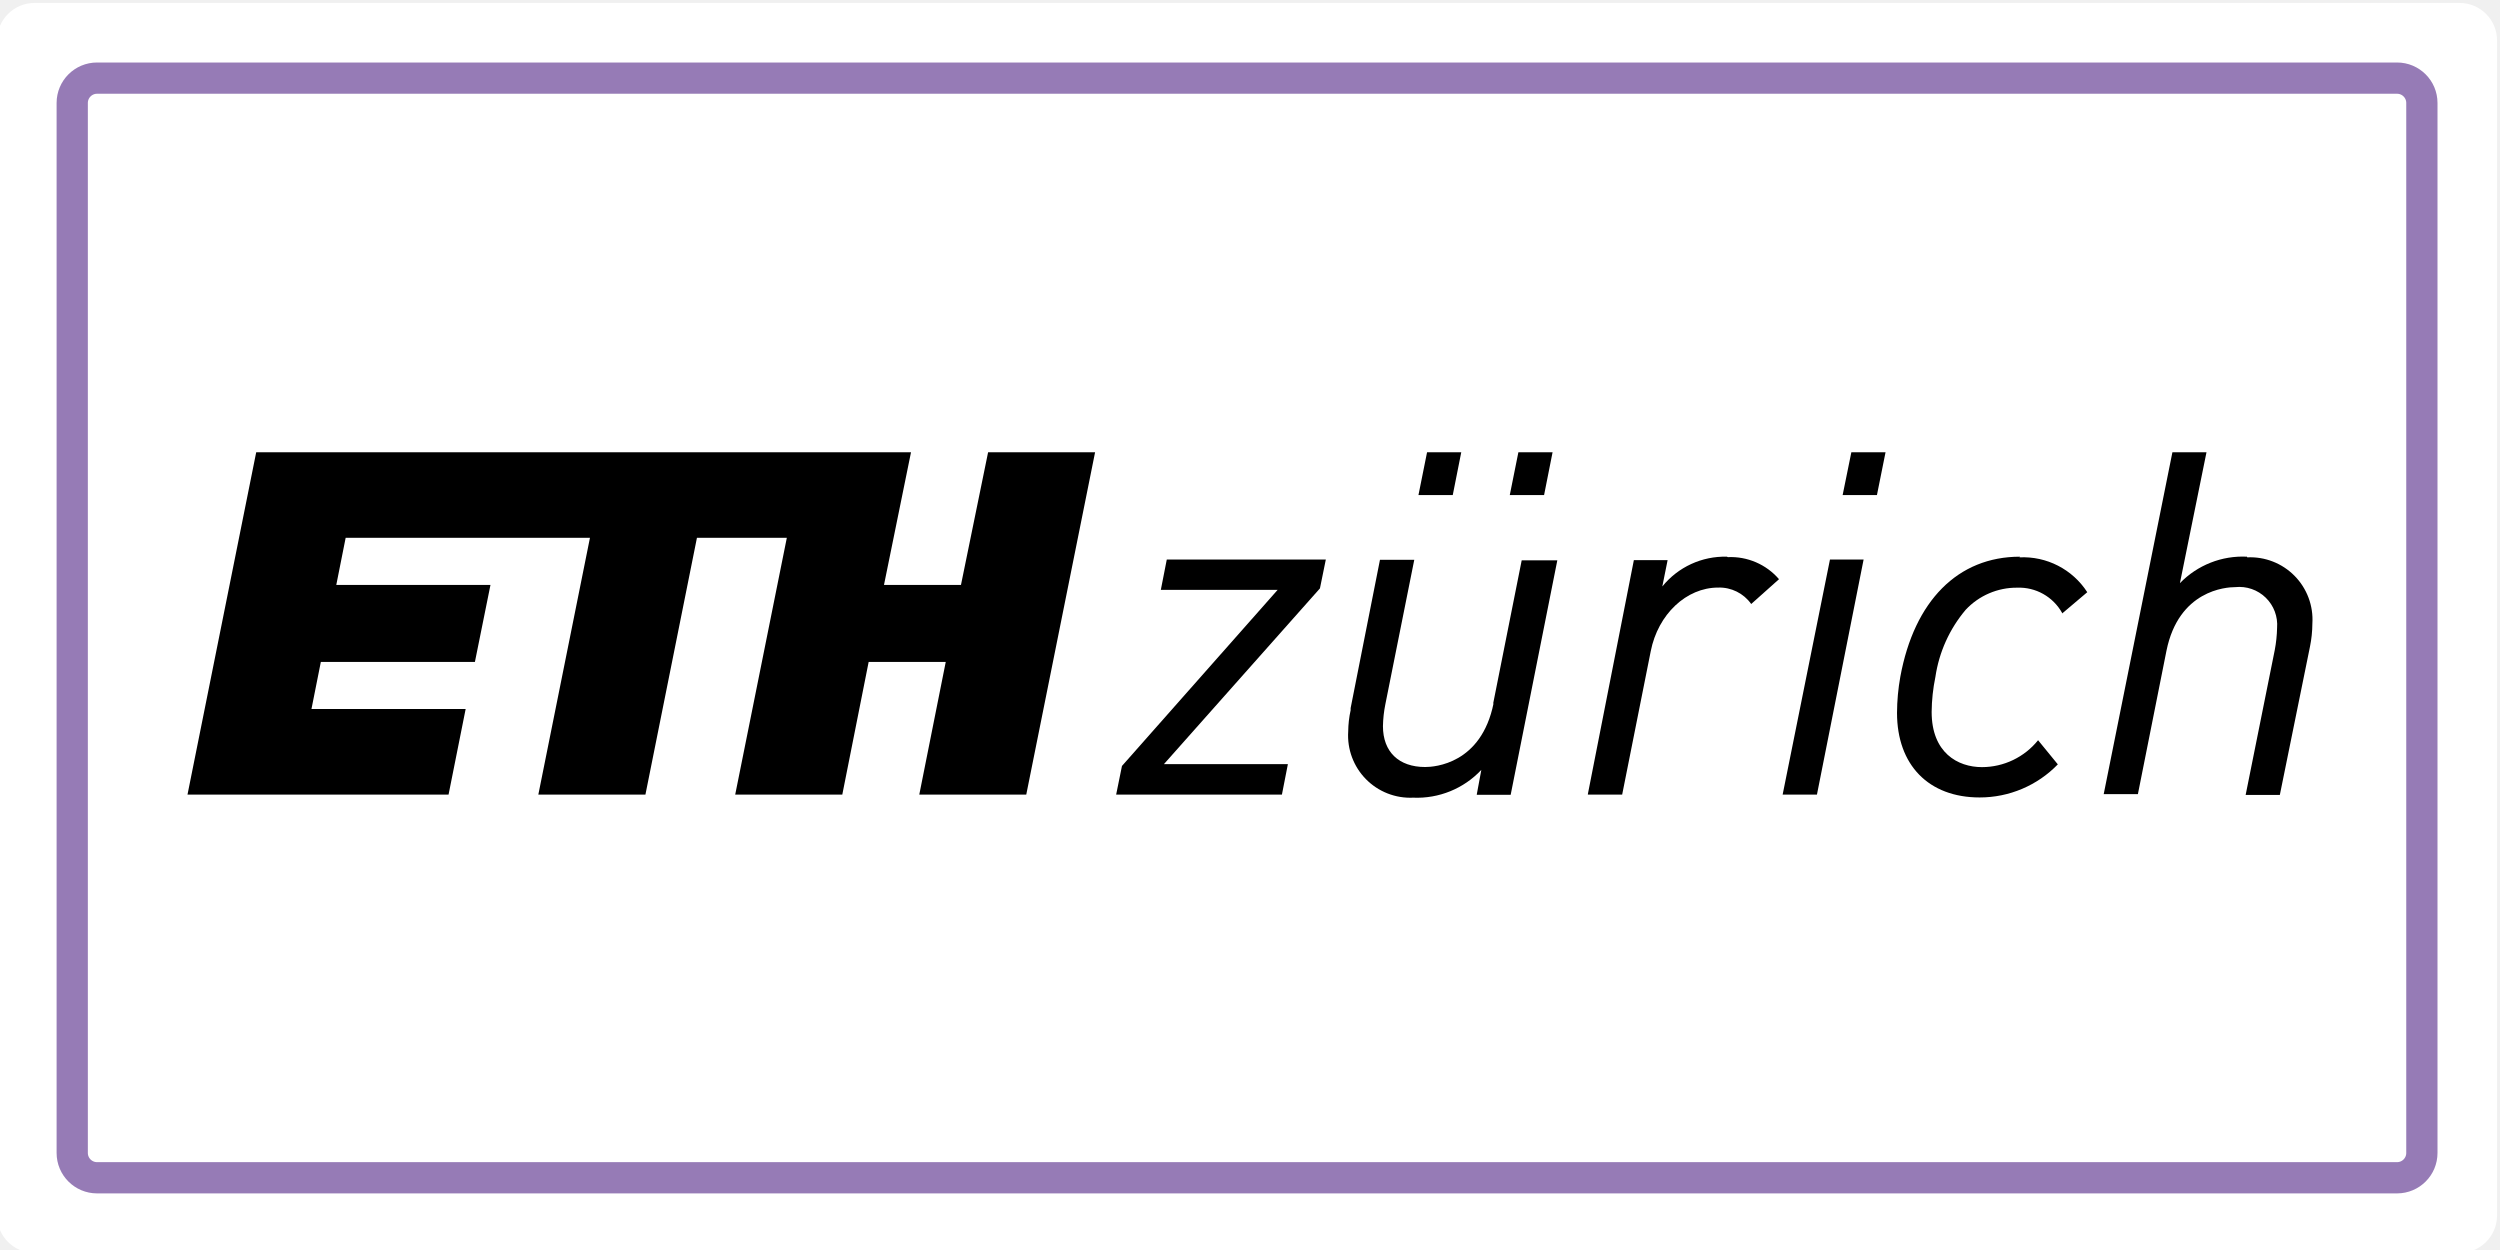
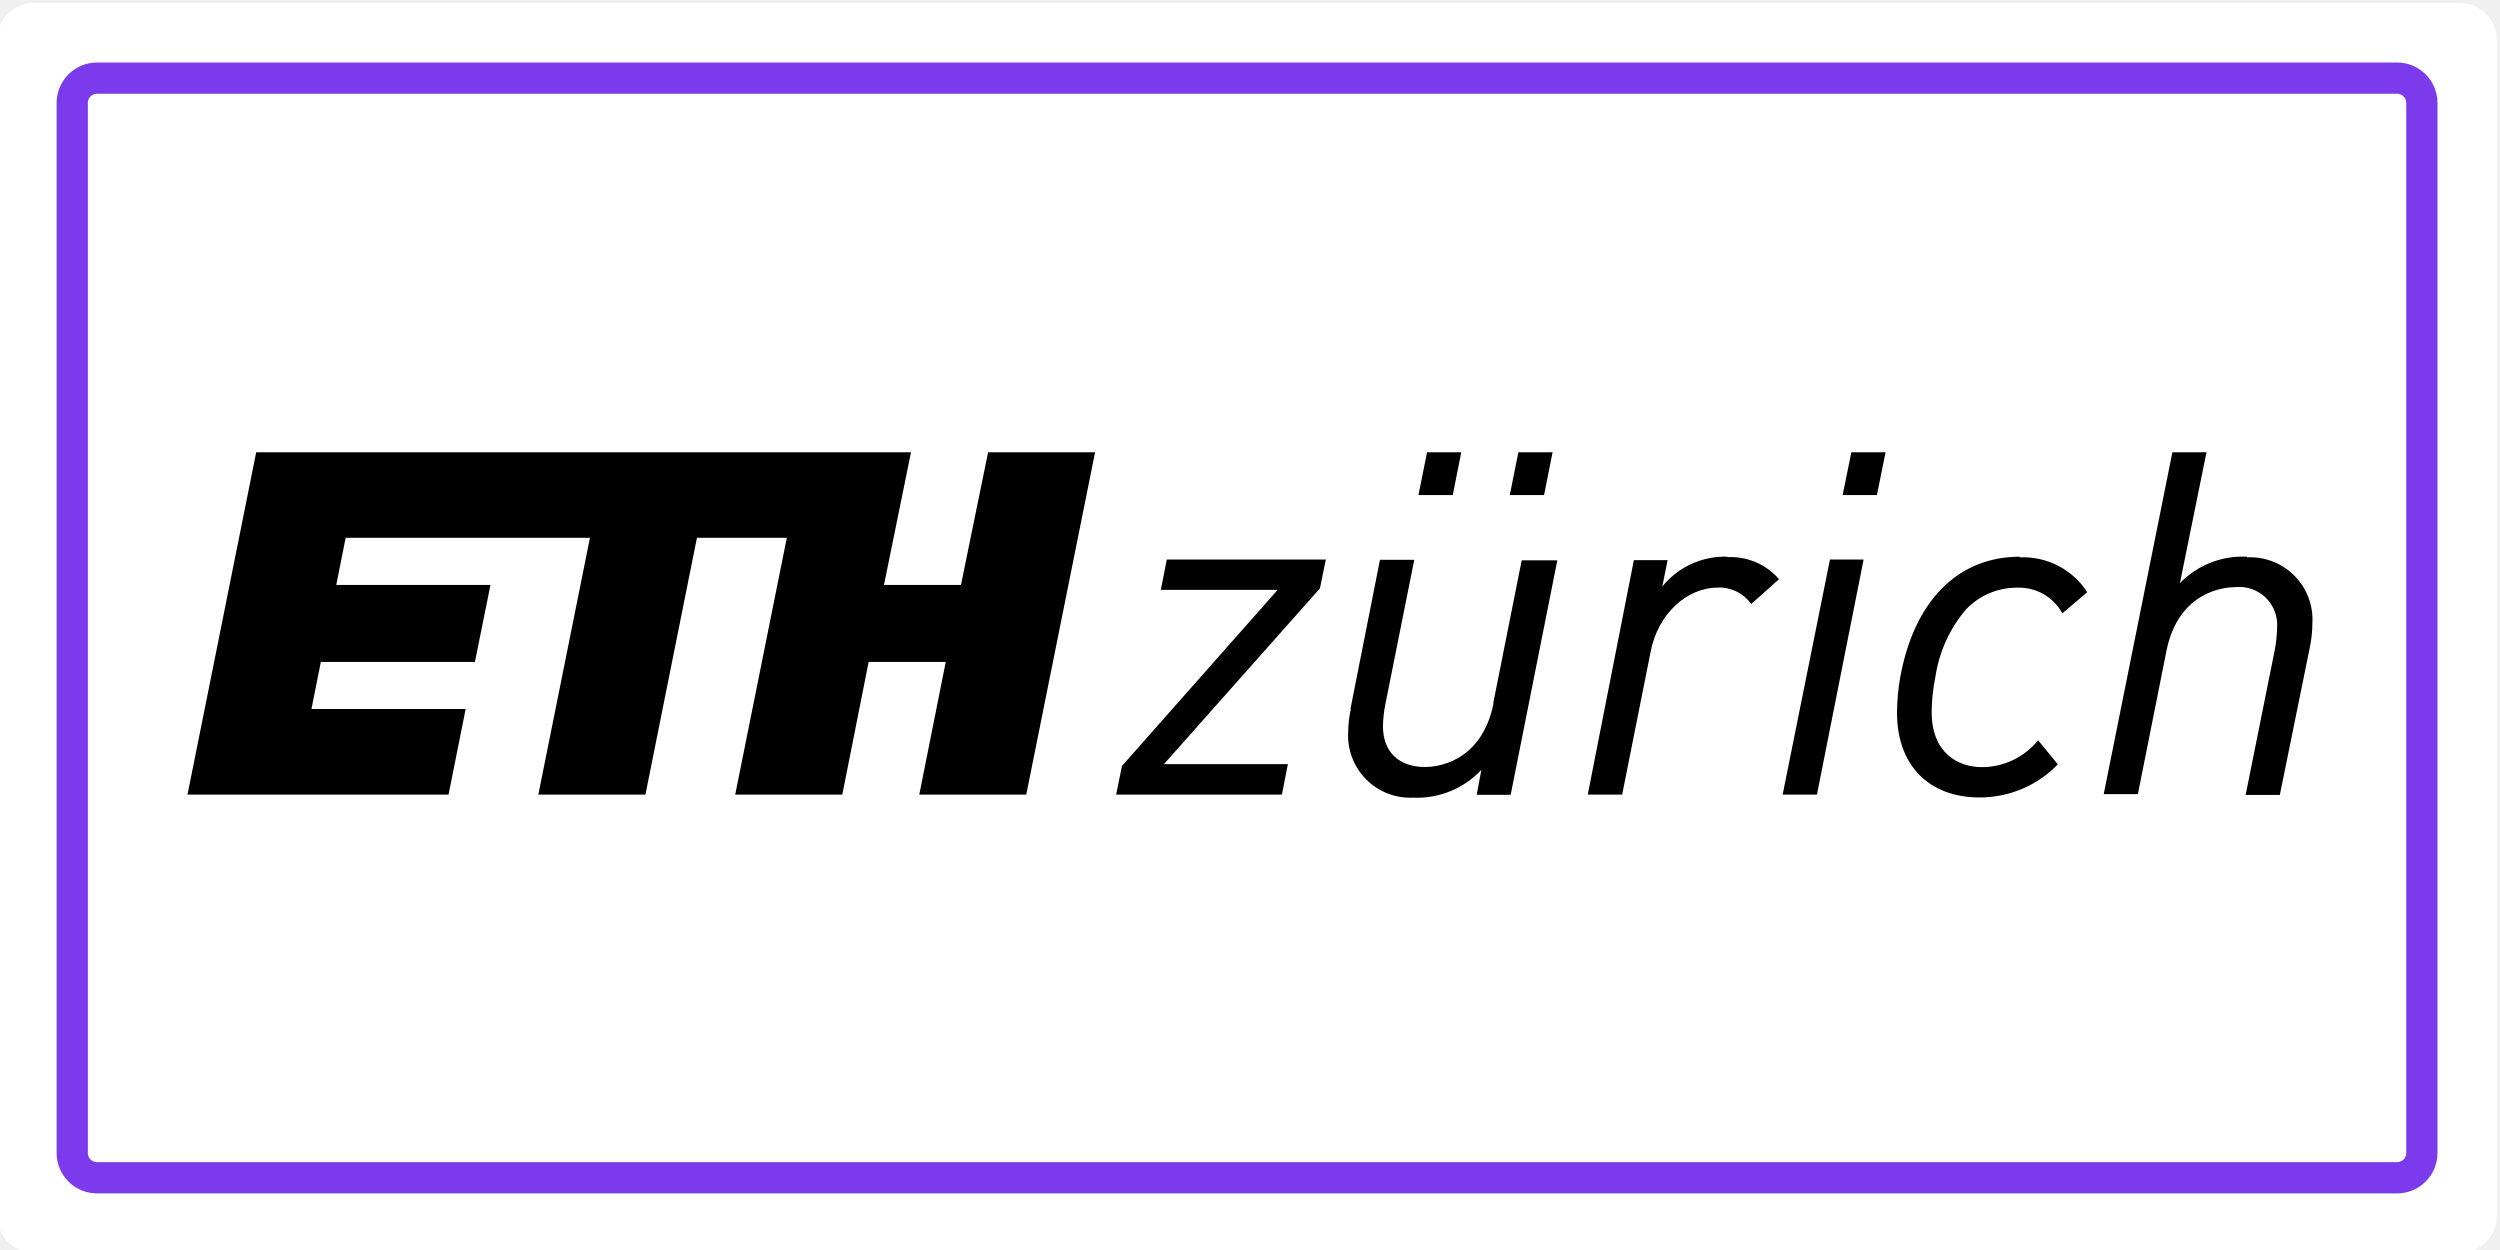
<svg xmlns="http://www.w3.org/2000/svg" viewBox="0 0 200 100" version="1.1" id="svg39017" width="200" height="100">
  <defs id="defs39021" />
  <rect style="fill:#ffffff;stroke-width:2" id="rect42890" width="200" height="100" x="-0.236" y="0.236" ry="3" rx="3" />
-   <rect style="fill:none;stroke:#967bb6;stroke-width:2.5;stroke-dasharray:none;stroke-opacity:1" id="rect41009" width="187.972" height="87.972" x="5.778" y="6.25" ry="1.986" rx="1.986" />
+   <rect style="fill:none;stroke:#7c3aed;stroke-width:2.5;stroke-dasharray:none;stroke-opacity:1" id="rect41009" width="187.972" height="87.972" x="5.778" y="6.25" ry="1.986" rx="1.986" />
  <g id="ETH_zurich_logo" data-name="ETH zurich logo" transform="matrix(0.8823319,0,0,0.8823319,14.97353,25.76789)">
    <g id="ETH_Zurich_short" data-name="ETH Zurich short">
      <path d="m 118.45,34.56 c -1.11,5.5 -5.35,5.78 -6.2,5.78 -2.4,0 -3.83,-1.38 -3.83,-3.7 a 11.05,11.05 0 0 1 0.22,-2 l 2.62,-13.09 v 0 h -3.11 L 105.49,35 v 0.19 a 9.31,9.31 0 0 0 -0.22,1.93 5.64,5.64 0 0 0 5.89,6 8,8 0 0 0 6.18,-2.52 l -0.41,2.21 v 0.05 H 120 l 4.23,-21.26 v 0 H 121 l -2.59,13 z" id="path38995" />
      <path d="m 139.61,21.27 a 7.29,7.29 0 0 0 -5.86,2.7 l 0.48,-2.39 v 0 h -3.06 L 127,42.79 v 0.05 h 3.11 l 2.59,-13 c 0.66,-3.35 3.23,-5.77 6.11,-5.77 a 3.53,3.53 0 0 1 3,1.49 v 0 l 2.52,-2.25 v 0 a 5.78,5.78 0 0 0 -4.64,-2 z" id="path38997" />
      <polygon points="88.28,24.28 98.87,24.28 84.77,40.23 84.76,40.23 84.23,42.84 99.26,42.84 99.8,40.08 88.56,40.08 102.71,24.14 102.71,24.13 103.24,21.53 88.82,21.53 88.29,24.23 " id="polygon38999" />
      <polygon points="148.95,21.53 144.67,42.79 144.66,42.84 147.77,42.84 152,21.53 " id="polygon39001" />
      <path d="m 186.76,21.27 a 7.91,7.91 0 0 0 -6.08,2.4 L 183.09,11.8 H 180 l -6.23,31 h 3.1 l 2.59,-13 c 1.11,-5.49 5.4,-5.77 6.24,-5.77 a 3.44,3.44 0 0 1 3.79,3.7 12.16,12.16 0 0 1 -0.21,2 l -2.64,13.14 h 3.1 l 2.73,-13.43 a 10.84,10.84 0 0 0 0.22,-2.11 5.65,5.65 0 0 0 -5.91,-6 z" id="path39003" />
      <path d="m 166.18,21.27 c -5.63,0 -9.58,4 -10.85,10.88 a 19.13,19.13 0 0 0 -0.3,3.28 c 0,4.73 2.87,7.67 7.49,7.67 a 9.85,9.85 0 0 0 7.09,-3 v 0 l -1.79,-2.19 v 0 0 a 6.54,6.54 0 0 1 -5.09,2.44 c -2.2,0 -4.56,-1.31 -4.56,-5 a 16.39,16.39 0 0 1 0.34,-3.18 12.18,12.18 0 0 1 2.75,-6.09 6.32,6.32 0 0 1 4.66,-2 4.47,4.47 0 0 1 4.08,2.29 v 0.05 l 2.28,-1.93 v 0 0 a 6.92,6.92 0 0 0 -6.15,-3.16 z" id="path39005" />
      <polygon points="153.99,11.8 150.89,11.8 150.1,15.68 153.21,15.68 " id="polygon39007" />
      <polygon points="123.8,11.8 120.7,11.8 119.92,15.68 123.03,15.68 " id="polygon39009" />
      <polygon points="115.52,11.8 112.42,11.8 111.64,15.68 114.75,15.68 " id="polygon39011" />
      <polygon points="31.84,42.84 41.55,42.84 46.22,19.56 54.37,19.56 49.69,42.84 59.4,42.84 61.79,30.81 68.78,30.81 66.38,42.84 76.08,42.84 82.32,11.8 72.62,11.8 70.16,23.83 63.18,23.83 65.63,11.8 6.26,11.8 0.03,42.84 23.7,42.84 25.25,35.08 11.27,35.08 12.12,30.81 26.09,30.81 27.5,23.83 13.52,23.83 14.37,19.56 36.52,19.56 " id="polygon39013" />
    </g>
  </g>
</svg>
